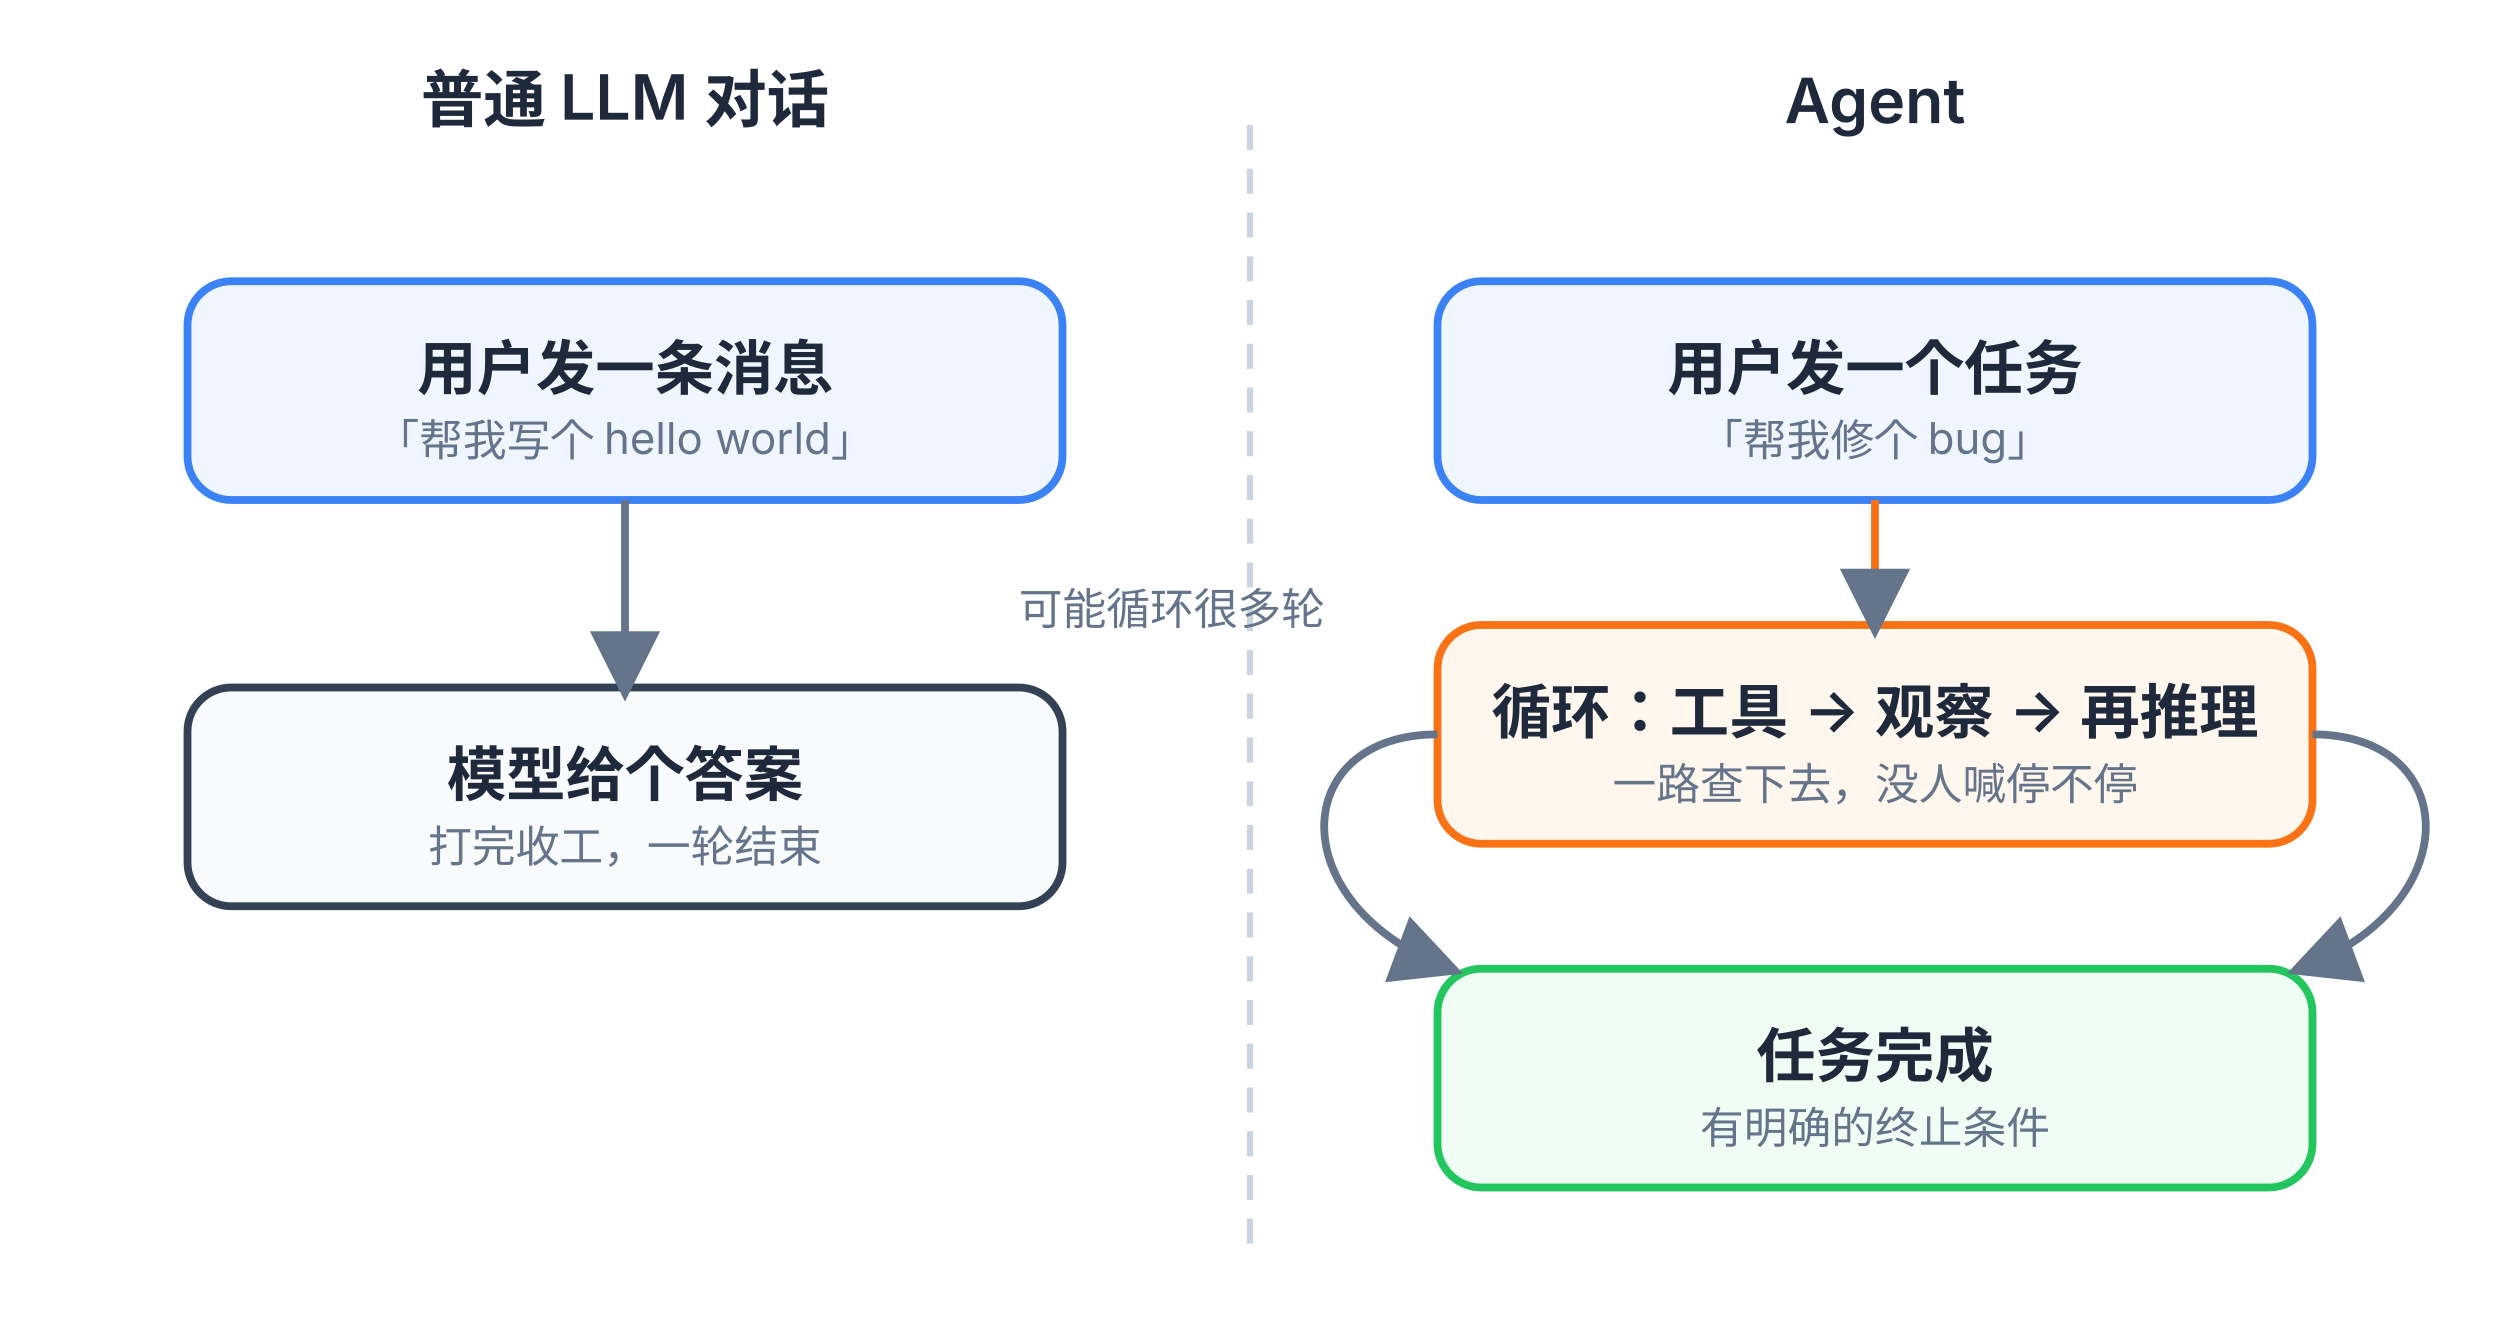
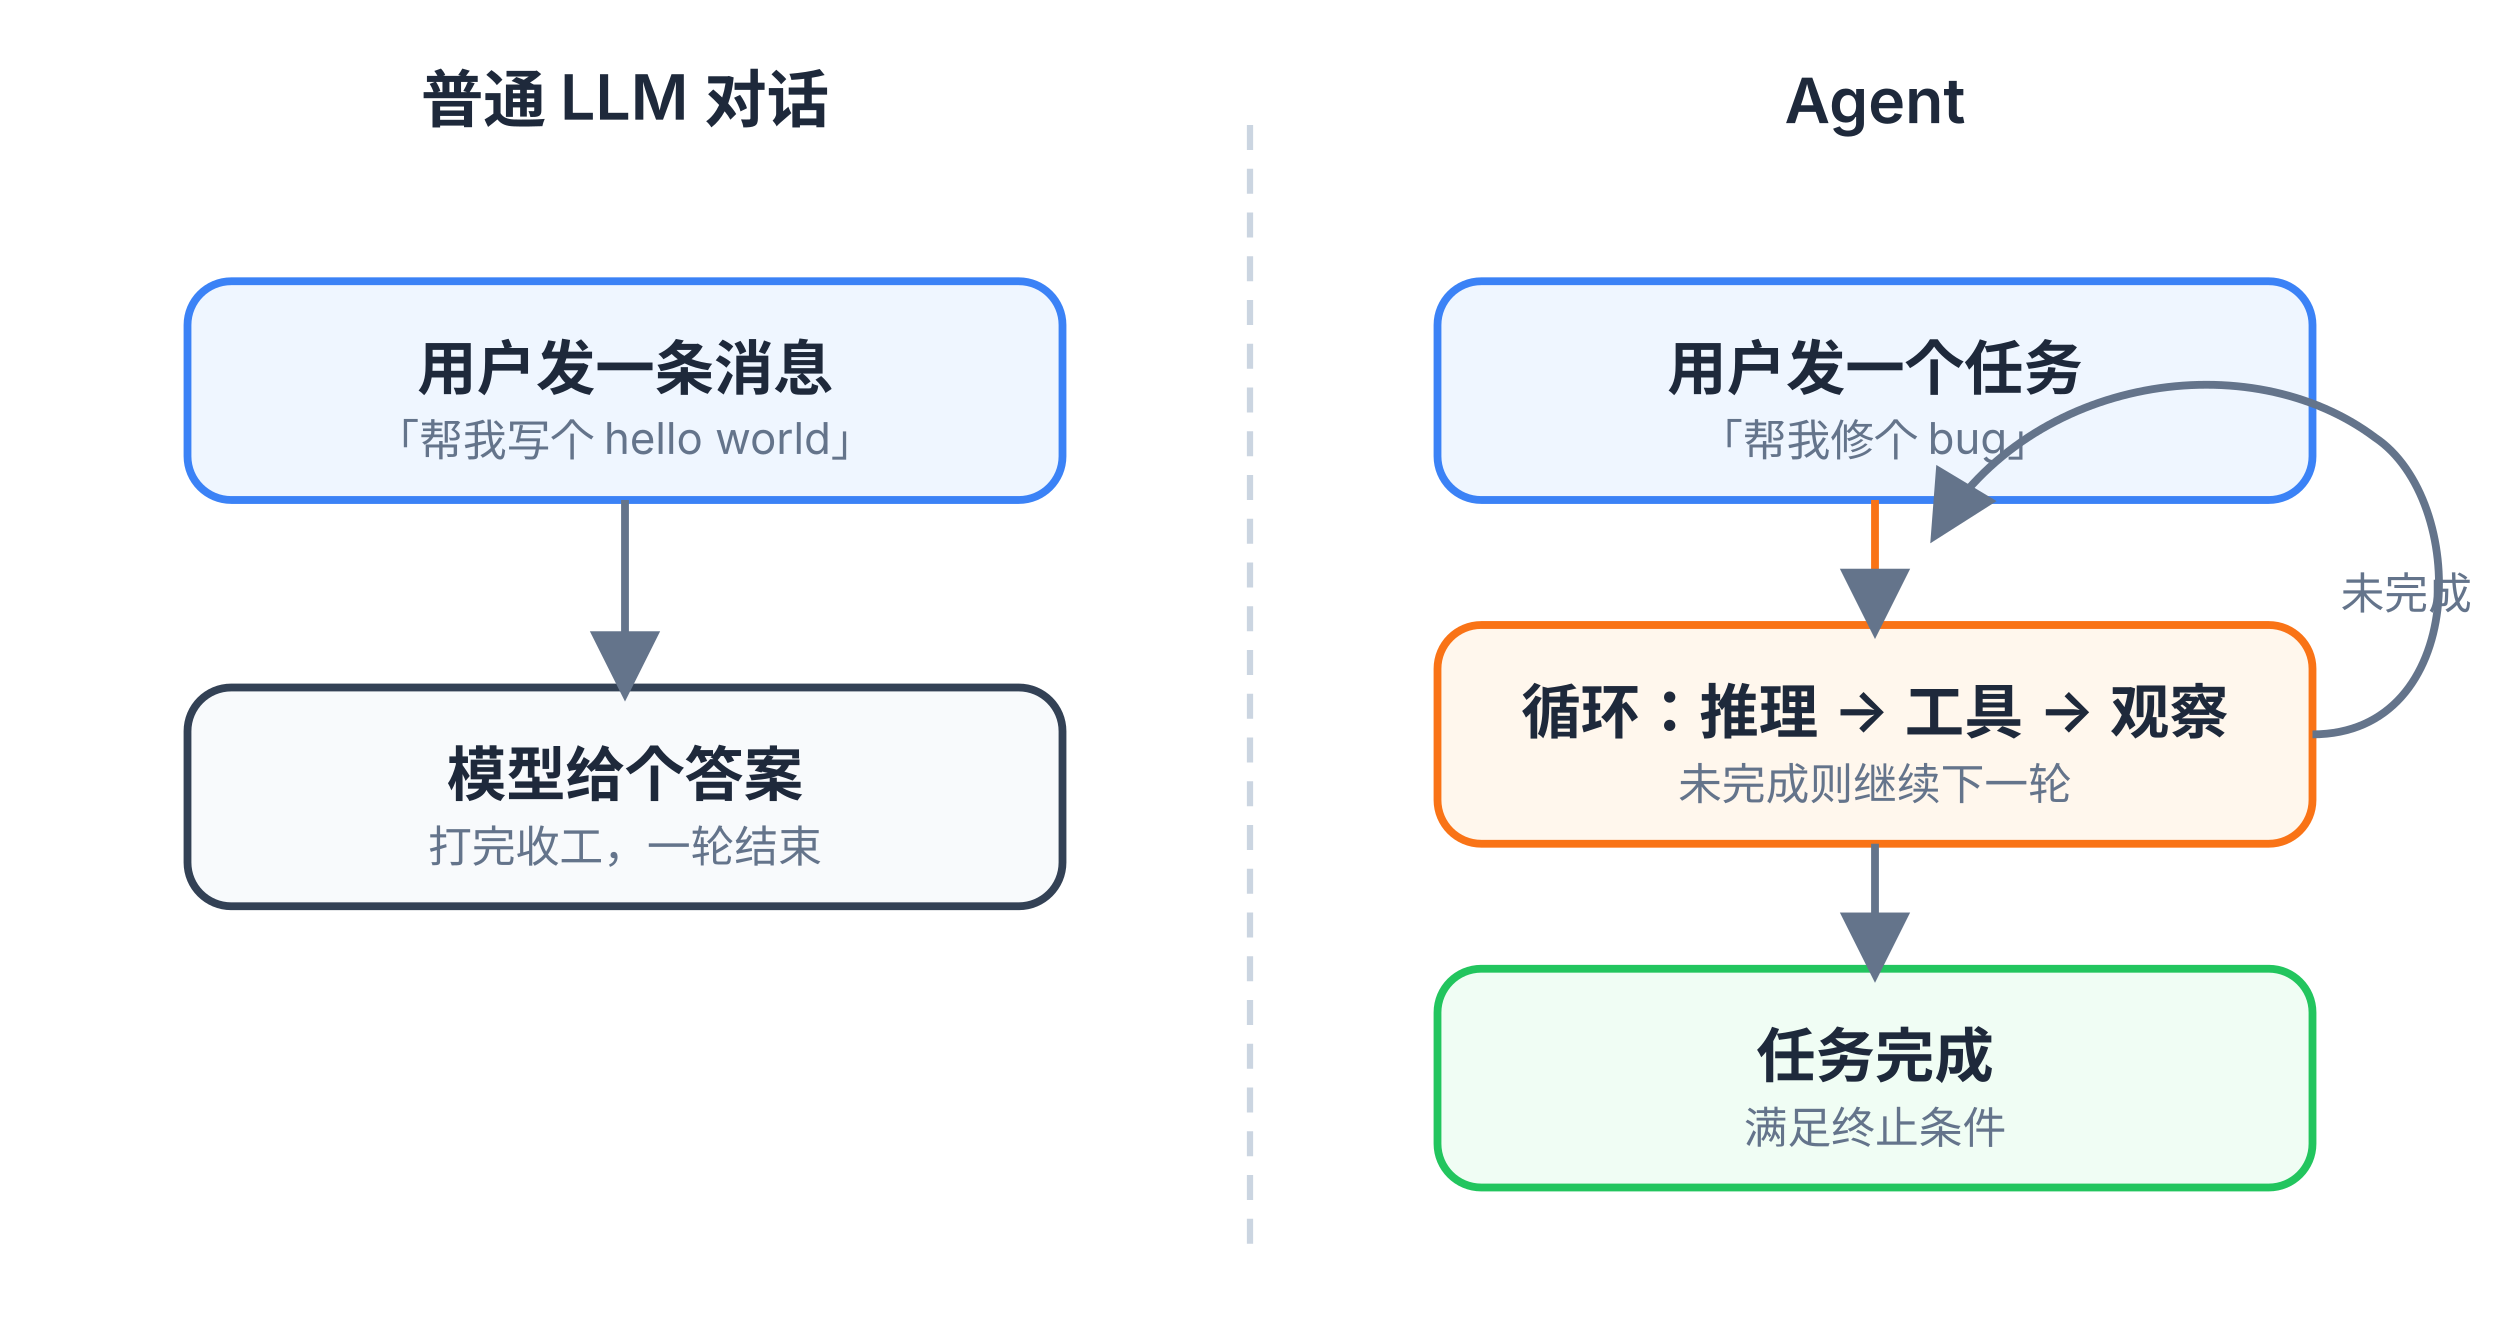
<svg xmlns="http://www.w3.org/2000/svg" width="800" height="430" viewBox="0 0 800 430">
  <defs>
    <marker id="arr" markerHeight="9" markerWidth="9" orient="auto-start-reverse" refX="8" refY="5" viewBox="0 0 10 10">
      <path fill="#64748b" d="M 0 0 L 10 5 L 0 10 z" />
    </marker>
  </defs>
  <line x1="400" x2="400" y1="40" y2="400" stroke="#cbd5e1" stroke-width="2" stroke-dasharray="8 6" />
-   <text x="200" y="32" fill="#1e293b" dominant-baseline="middle" font-family="ui-sans-serif, system-ui, -apple-system, 'Segoe UI', 'PingFang SC', 'Microsoft YaHei', sans-serif" font-size="20" text-anchor="middle" style="font-weight:600">普通 LLM 对话</text>
-   <text x="600" y="32" fill="#1e293b" dominant-baseline="middle" font-family="ui-sans-serif, system-ui, -apple-system, 'Segoe UI', 'PingFang SC', 'Microsoft YaHei', sans-serif" font-size="20" text-anchor="middle" style="font-weight:600">Agent</text>
+   <text x="200" y="32" fill="#1e293b" dominant-baseline="middle" font-family="ui-sans-serif, system-ui, -apple-system, 'Segoe UI', 'PingFang SC', 'Microsoft YaHei', sans-serif" font-size="20" text-anchor="middle" style="font-weight:600">
+ 普通 LLM 对话
+ </text>
+   <text x="600" y="32" fill="#1e293b" dominant-baseline="middle" font-family="ui-sans-serif, system-ui, -apple-system, 'Segoe UI', 'PingFang SC', 'Microsoft YaHei', sans-serif" font-size="20" text-anchor="middle" style="font-weight:600">
+ Agent
+ </text>
  <rect width="280" height="70" x="60" y="90" fill="#eff6ff" stroke="#3b82f6" stroke-width="2.5" rx="14" />
-   <text x="200" y="118" fill="#1e293b" dominant-baseline="middle" font-family="ui-sans-serif, system-ui, -apple-system, 'Segoe UI', 'PingFang SC', 'Microsoft YaHei', sans-serif" font-size="19" text-anchor="middle" style="font-weight:600">用户发一条消息</text>
-   <text x="200" y="141" fill="#64748b" dominant-baseline="middle" font-family="ui-sans-serif, system-ui, -apple-system, 'Segoe UI', 'PingFang SC', 'Microsoft YaHei', sans-serif" font-size="14" text-anchor="middle">「帮我写个 hello world」</text>
+   <text x="200" y="118" fill="#1e293b" dominant-baseline="middle" font-family="ui-sans-serif, system-ui, -apple-system, 'Segoe UI', 'PingFang SC', 'Microsoft YaHei', sans-serif" font-size="19" text-anchor="middle" style="font-weight:600">
+ 用户发一条消息
+ </text>
+   <text x="200" y="141" fill="#64748b" dominant-baseline="middle" font-family="ui-sans-serif, system-ui, -apple-system, 'Segoe UI', 'PingFang SC', 'Microsoft YaHei', sans-serif" font-size="14" text-anchor="middle">
+ 「帮我写个 hello world」
+ </text>
  <rect width="280" height="70" x="60" y="220" fill="#f8fafc" stroke="#334155" stroke-width="2.5" rx="14" />
-   <text x="200" y="248" fill="#1e293b" dominant-baseline="middle" font-family="ui-sans-serif, system-ui, -apple-system, 'Segoe UI', 'PingFang SC', 'Microsoft YaHei', sans-serif" font-size="19" text-anchor="middle" style="font-weight:600">模型给个答案</text>
-   <text x="200" y="271" fill="#64748b" dominant-baseline="middle" font-family="ui-sans-serif, system-ui, -apple-system, 'Segoe UI', 'PingFang SC', 'Microsoft YaHei', sans-serif" font-size="14" text-anchor="middle">打完收工，一轮结束</text>
+   <text x="200" y="248" fill="#1e293b" dominant-baseline="middle" font-family="ui-sans-serif, system-ui, -apple-system, 'Segoe UI', 'PingFang SC', 'Microsoft YaHei', sans-serif" font-size="19" text-anchor="middle" style="font-weight:600">
+ 模型给个答案
+ </text>
+   <text x="200" y="271" fill="#64748b" dominant-baseline="middle" font-family="ui-sans-serif, system-ui, -apple-system, 'Segoe UI', 'PingFang SC', 'Microsoft YaHei', sans-serif" font-size="14" text-anchor="middle">
+ 打完收工，一轮结束
+ </text>
  <line x1="200" x2="200" y1="160" y2="220" stroke="#64748b" stroke-width="2.5" marker-end="url(#arr)" />
  <rect width="280" height="70" x="460" y="90" fill="#eff6ff" stroke="#3b82f6" stroke-width="2.5" rx="14" />
-   <text x="600" y="118" fill="#1e293b" dominant-baseline="middle" font-family="ui-sans-serif, system-ui, -apple-system, 'Segoe UI', 'PingFang SC', 'Microsoft YaHei', sans-serif" font-size="19" text-anchor="middle" style="font-weight:600">用户发一个任务</text>
-   <text x="600" y="141" fill="#64748b" dominant-baseline="middle" font-family="ui-sans-serif, system-ui, -apple-system, 'Segoe UI', 'PingFang SC', 'Microsoft YaHei', sans-serif" font-size="14" text-anchor="middle">「帮我修个 bug」</text>
+   <text x="600" y="118" fill="#1e293b" dominant-baseline="middle" font-family="ui-sans-serif, system-ui, -apple-system, 'Segoe UI', 'PingFang SC', 'Microsoft YaHei', sans-serif" font-size="19" text-anchor="middle" style="font-weight:600">
+ 用户发一个任务
+ </text>
+   <text x="600" y="141" fill="#64748b" dominant-baseline="middle" font-family="ui-sans-serif, system-ui, -apple-system, 'Segoe UI', 'PingFang SC', 'Microsoft YaHei', sans-serif" font-size="14" text-anchor="middle">
+ 「帮我修个 bug」
+ </text>
  <rect width="280" height="70" x="460" y="200" fill="#fff7ed" stroke="#f97316" stroke-width="2.5" rx="14" />
-   <text x="600" y="228" fill="#1e293b" dominant-baseline="middle" font-family="ui-sans-serif, system-ui, -apple-system, 'Segoe UI', 'PingFang SC', 'Microsoft YaHei', sans-serif" font-size="19" text-anchor="middle" style="font-weight:600">循环：工具 → 观察 → 再推理</text>
-   <text x="600" y="251" fill="#64748b" dominant-baseline="middle" font-family="ui-sans-serif, system-ui, -apple-system, 'Segoe UI', 'PingFang SC', 'Microsoft YaHei', sans-serif" font-size="14" text-anchor="middle">一路查下去，没人喊停不停</text>
+   <text x="600" y="228" fill="#1e293b" dominant-baseline="middle" font-family="ui-sans-serif, system-ui, -apple-system, 'Segoe UI', 'PingFang SC', 'Microsoft YaHei', sans-serif" font-size="19" text-anchor="middle" style="font-weight:600">
+ 循环：推理 → 工具 → 观察
+ </text>
+   <text x="600" y="251" fill="#64748b" dominant-baseline="middle" font-family="ui-sans-serif, system-ui, -apple-system, 'Segoe UI', 'PingFang SC', 'Microsoft YaHei', sans-serif " font-size="14" text-anchor="middle">
+ 未完成则继续下一轮
+ </text>
  <rect width="280" height="70" x="460" y="310" fill="#f0fdf4" stroke="#22c55e" stroke-width="2.5" rx="14" />
-   <text x="600" y="338" fill="#1e293b" dominant-baseline="middle" font-family="ui-sans-serif, system-ui, -apple-system, 'Segoe UI', 'PingFang SC', 'Microsoft YaHei', sans-serif" font-size="19" text-anchor="middle" style="font-weight:600">任务完成</text>
-   <text x="600" y="361" fill="#64748b" dominant-baseline="middle" font-family="ui-sans-serif, system-ui, -apple-system, 'Segoe UI', 'PingFang SC', 'Microsoft YaHei', sans-serif" font-size="14" text-anchor="middle">有明确的终止条件</text>
-   <path d="M 600 160 L 600 200" fill="none" stroke="#f97316" stroke-width="2.5" marker-end="url(#arr)" />
-   <path d="M 460 235 C 412 235, 410 290, 464 310" fill="none" stroke="#64748b" stroke-width="2.5" marker-end="url(#arr)" />
-   <path d="M 740 235 C 788 235, 790 290, 736 310" fill="none" stroke="#64748b" stroke-width="2.5" marker-end="url(#arr)" />
-   <text x="424" y="195" fill="#64748b" dominant-baseline="middle" font-family="ui-sans-serif, system-ui, -apple-system, 'Segoe UI', 'PingFang SC', 'Microsoft YaHei', sans-serif" font-size="14" text-anchor="end">可能循环很多轮</text>
+   <text x="600" y="338" fill="#1e293b" dominant-baseline="middle" font-family="ui-sans-serif, system-ui, -apple-system, 'Segoe UI', 'PingFang SC', 'Microsoft YaHei', sans-serif" font-size="19" text-anchor="middle" style="font-weight:600">
+ 任务完成
+ </text>
+   <text x="600" y="361" fill="#64748b" dominant-baseline="middle" font-family="ui-sans-serif, system-ui, -apple-system, 'Segoe UI', 'PingFang SC', 'Microsoft YaHei', sans-serif" font-size="14" text-anchor="middle">
+ 满足终止条件
+ </text>
+   <line x1="600" x2="600" y1="160" y2="200" stroke="#f97316" stroke-width="2.5" marker-end="url(#arr)" />
+   <line x1="600" x2="600" y1="270" y2="310" stroke="#64748b" stroke-width="2.5" marker-end="url(#arr)" />
+   <path d=" M740 235 C790 235, 790 160, 760 140 C720 110, 650 120, 620 170" fill="none" stroke="#64748b" stroke-width="2.5" marker-end="url(#arr)" />
+   <text x="770" y="190" fill="#64748b" dominant-baseline="middle" font-family="ui-sans-serif, system-ui, -apple-system, 'Segoe UI', 'PingFang SC', 'Microsoft YaHei', sans-serif" font-size="14" text-anchor="middle">
+ 未完成
+ </text>
</svg>
